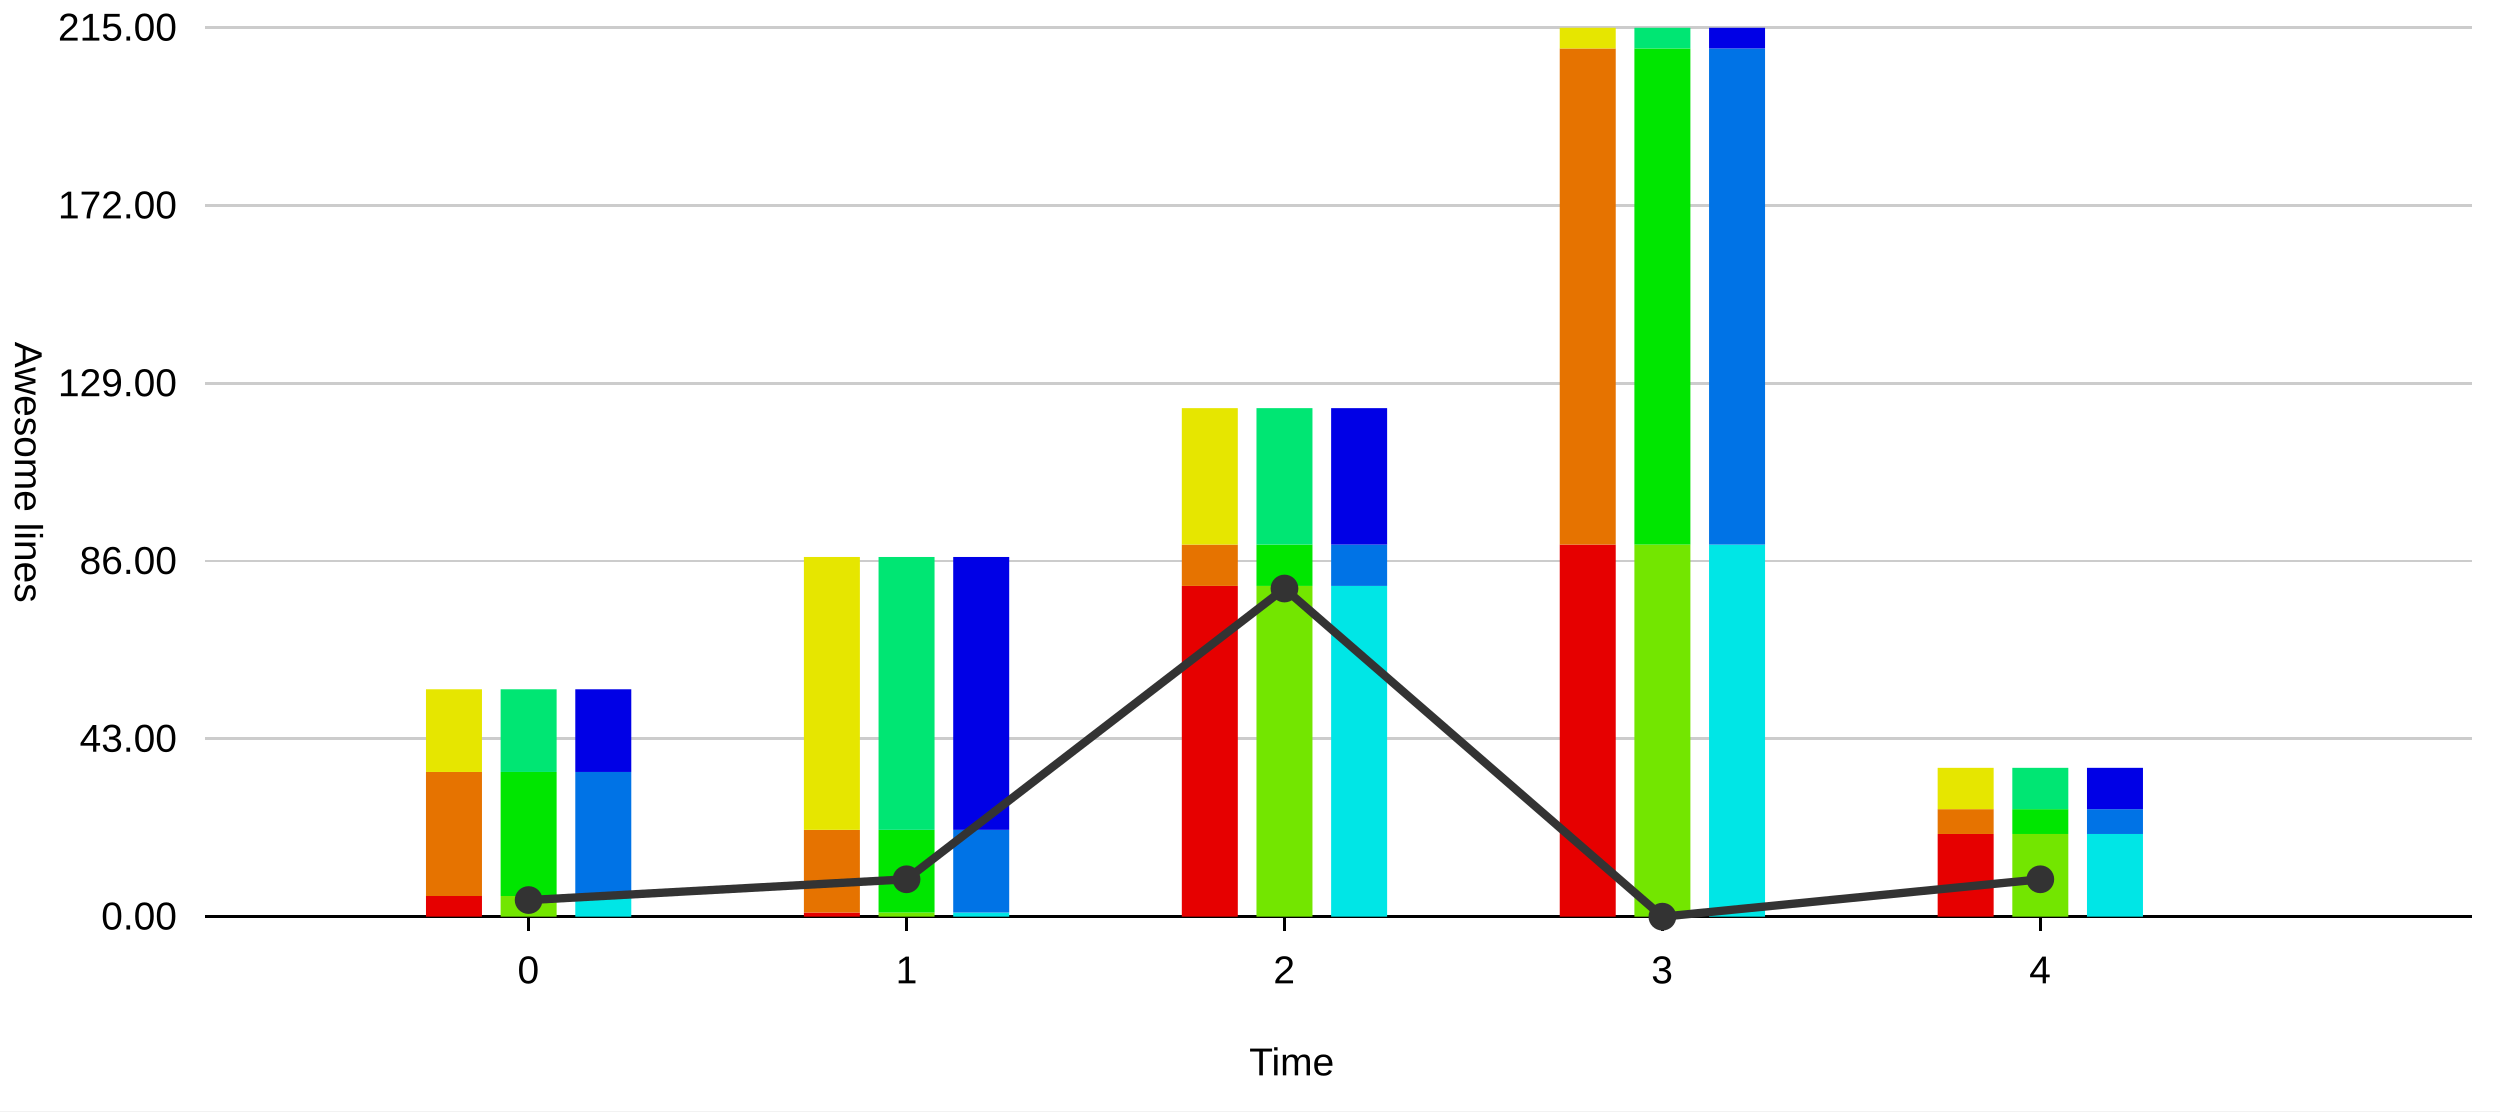
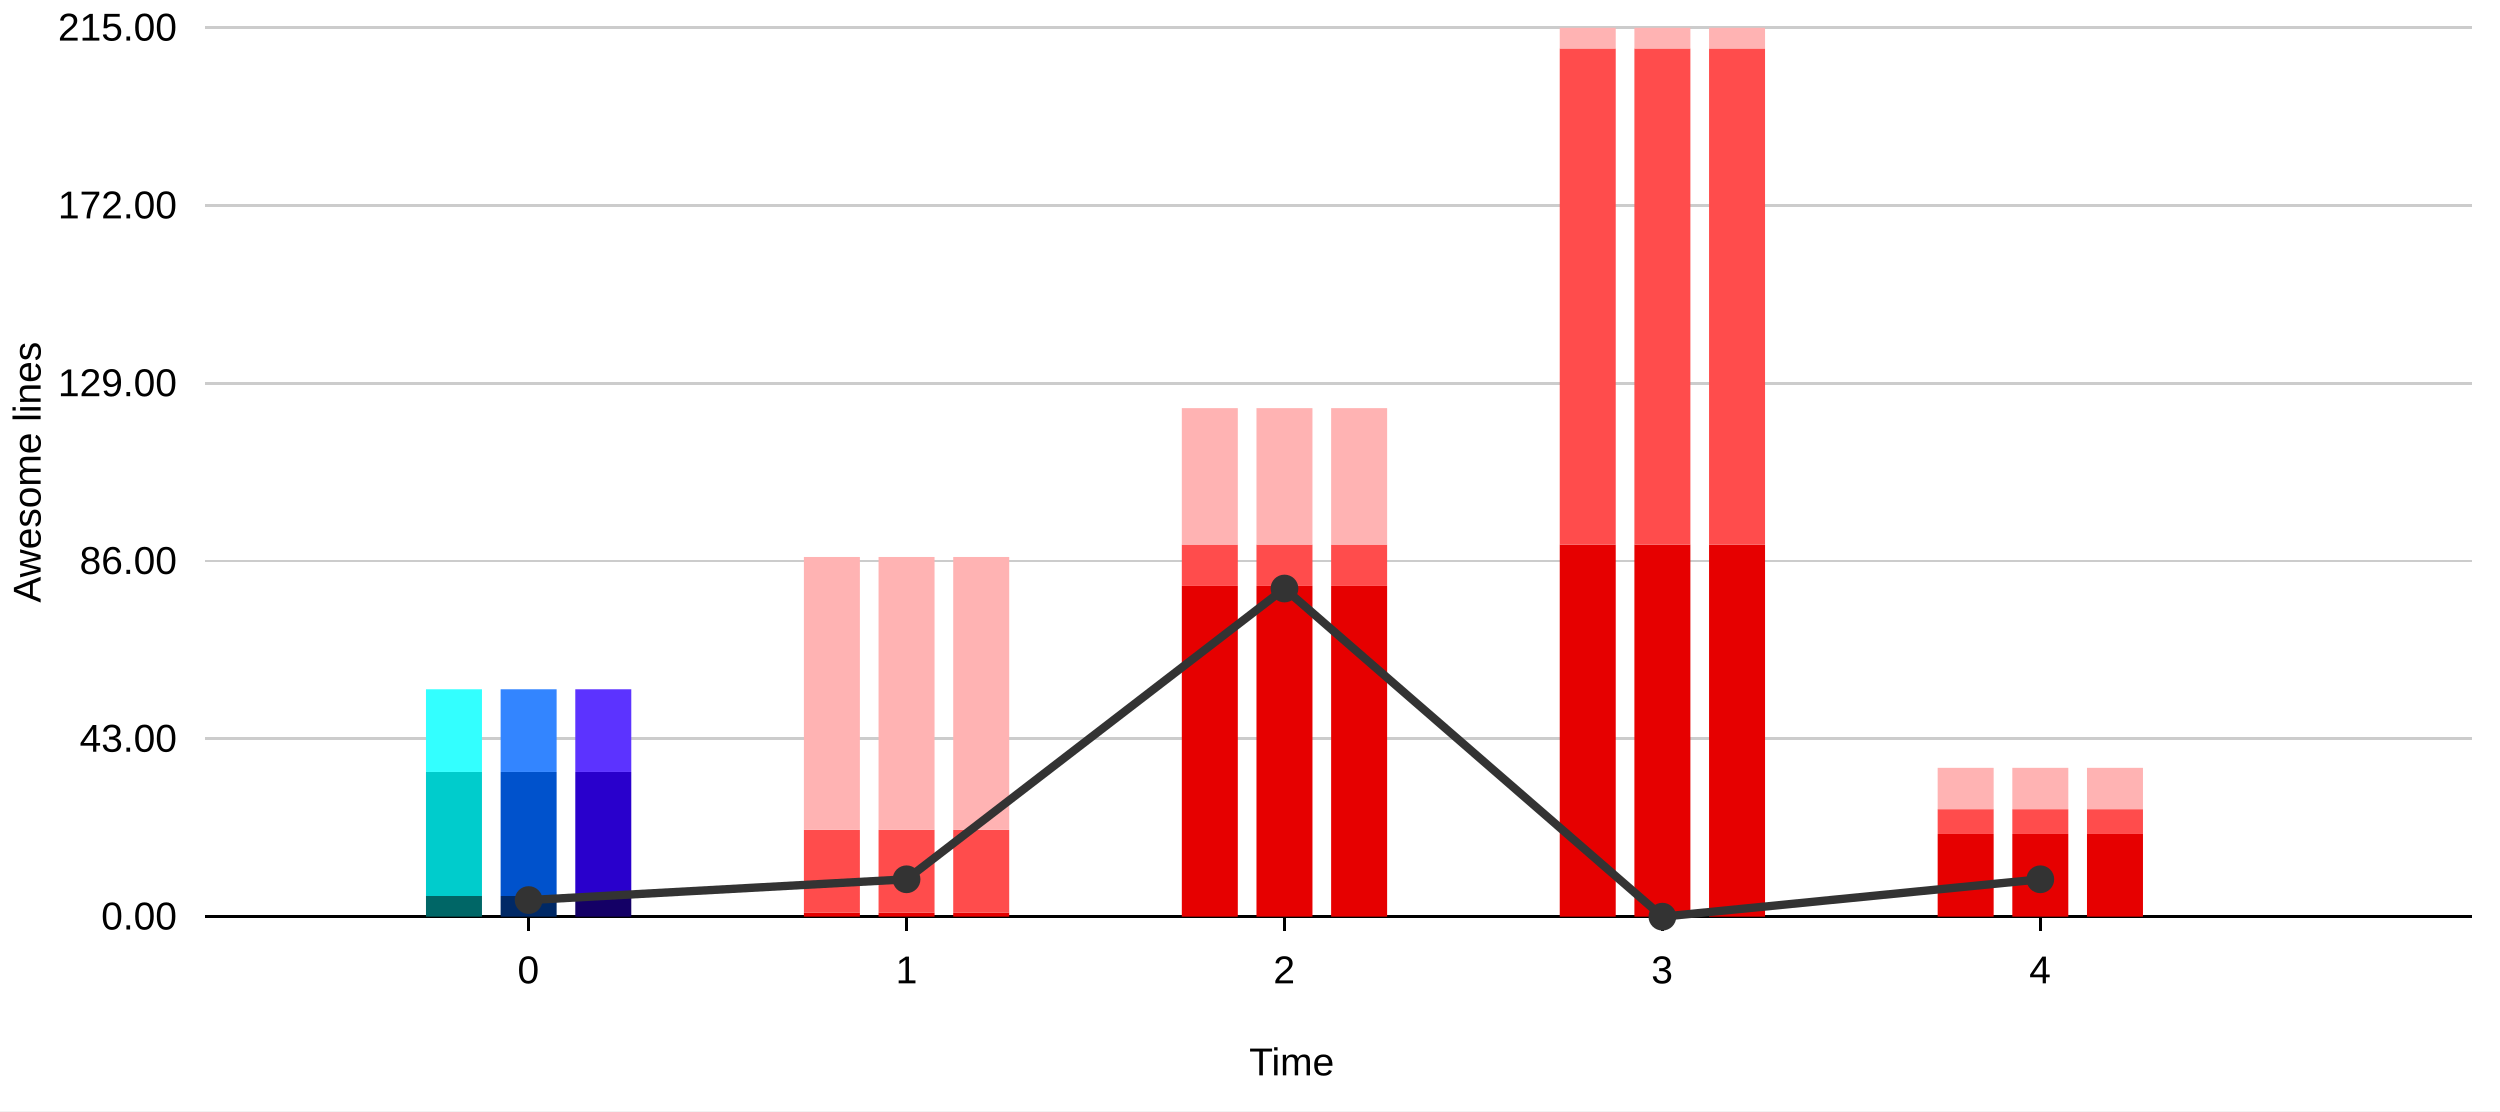
<svg xmlns="http://www.w3.org/2000/svg" id="php-charts-column-line-mixed-chart-grouped-stacked" width="900" height="400" viewBox="0 0 900 400" class="php-svg-charts">
  <g data-renderer-id="background">
    <rect data-renderer-id="rect" x="0" y="0" width="100%" height="100%" fill="white" />
  </g>
  <g data-renderer-id="grid">
    <line data-renderer-id="line" x1="73.69" y1="330" x2="890" y2="330" stroke="#ccc" stroke-width="1" shape-rendering="crispEdges" />
    <line data-renderer-id="line" x1="73.69" y1="266" x2="890" y2="266" stroke="#ccc" stroke-width="1" shape-rendering="crispEdges" />
    <line data-renderer-id="line" x1="73.69" y1="202" x2="890" y2="202" stroke="#ccc" stroke-width="1" shape-rendering="crispEdges" />
    <line data-renderer-id="line" x1="73.69" y1="138" x2="890" y2="138" stroke="#ccc" stroke-width="1" shape-rendering="crispEdges" />
    <line data-renderer-id="line" x1="73.69" y1="74" x2="890" y2="74" stroke="#ccc" stroke-width="1" shape-rendering="crispEdges" />
    <line data-renderer-id="line" x1="73.69" y1="10" x2="890" y2="10" stroke="#ccc" stroke-width="1" shape-rendering="crispEdges" />
  </g>
  <g data-renderer-id="lianco-lianco">
    <g data-renderer-id="axis">
      <g data-renderer-id="xaxis">
        <g data-renderer-id="textrect">
          <text x="449.715" y="387.125" text-rendering="optimizeLegibility" dominant-baseline="alphabetic" alignment-baseline="auto" fill="black" font-family="arial" font-size="14">Time</text>
        </g>
        <line data-renderer-id="line" x1="190.306" y1="330" x2="190.306" y2="335" fill="black" stroke="black" stroke-width="1" shape-rendering="crispEdges" />
        <g data-renderer-id="textrect">
          <text x="186.306" y="354" text-rendering="optimizeLegibility" dominant-baseline="alphabetic" alignment-baseline="auto" fill="black" font-family="arial" font-size="14">0</text>
        </g>
        <line data-renderer-id="line" x1="326.357" y1="330" x2="326.357" y2="335" fill="black" stroke="black" stroke-width="1" shape-rendering="crispEdges" />
        <g data-renderer-id="textrect">
          <text x="322.457" y="354" text-rendering="optimizeLegibility" dominant-baseline="alphabetic" alignment-baseline="auto" fill="black" font-family="arial" font-size="14">1</text>
        </g>
        <line data-renderer-id="line" x1="462.409" y1="330" x2="462.409" y2="335" fill="black" stroke="black" stroke-width="1" shape-rendering="crispEdges" />
        <g data-renderer-id="textrect">
          <text x="458.409" y="354" text-rendering="optimizeLegibility" dominant-baseline="alphabetic" alignment-baseline="auto" fill="black" font-family="arial" font-size="14">2</text>
        </g>
        <line data-renderer-id="line" x1="598.461" y1="330" x2="598.461" y2="335" fill="black" stroke="black" stroke-width="1" shape-rendering="crispEdges" />
        <g data-renderer-id="textrect">
          <text x="594.461" y="354" text-rendering="optimizeLegibility" dominant-baseline="alphabetic" alignment-baseline="auto" fill="black" font-family="arial" font-size="14">3</text>
        </g>
        <line data-renderer-id="line" x1="734.512" y1="330" x2="734.512" y2="335" fill="black" stroke="black" stroke-width="1" shape-rendering="crispEdges" />
        <g data-renderer-id="textrect">
          <text x="730.512" y="354" text-rendering="optimizeLegibility" dominant-baseline="alphabetic" alignment-baseline="auto" fill="black" font-family="arial" font-size="14">4</text>
        </g>
        <line data-renderer-id="line" x1="73.69" y1="330" x2="890" y2="330" fill="black" stroke="black" stroke-width="1" shape-rendering="crispEdges" />
      </g>
      <g data-renderer-id="yaxis">
        <g data-renderer-id="textrect">
          <text text-anchor="end" x="63.69" y="334.625" text-rendering="optimizeLegibility" dominant-baseline="alphabetic" alignment-baseline="auto" fill="black" font-family="arial" font-size="14">0.00</text>
        </g>
        <g data-renderer-id="textrect">
          <text text-anchor="end" x="63.69" y="270.625" text-rendering="optimizeLegibility" dominant-baseline="alphabetic" alignment-baseline="auto" fill="black" font-family="arial" font-size="14">43.00</text>
        </g>
        <g data-renderer-id="textrect">
          <text text-anchor="end" x="63.69" y="206.625" text-rendering="optimizeLegibility" dominant-baseline="alphabetic" alignment-baseline="auto" fill="black" font-family="arial" font-size="14">86.00</text>
        </g>
        <g data-renderer-id="textrect">
          <text text-anchor="end" x="63.69" y="142.625" text-rendering="optimizeLegibility" dominant-baseline="alphabetic" alignment-baseline="auto" fill="black" font-family="arial" font-size="14">129.00</text>
        </g>
        <g data-renderer-id="textrect">
          <text text-anchor="end" x="63.69" y="78.625" text-rendering="optimizeLegibility" dominant-baseline="alphabetic" alignment-baseline="auto" fill="black" font-family="arial" font-size="14">172.00</text>
        </g>
        <g data-renderer-id="textrect">
          <text text-anchor="end" x="63.69" y="14.625" text-rendering="optimizeLegibility" dominant-baseline="alphabetic" alignment-baseline="auto" fill="black" font-family="arial" font-size="14">215.00</text>
        </g>
-         <g transform="rotate(90, 10, 170)" data-renderer-id="textrect">
+         <g transform="rotate(-90, 10, 170)" data-renderer-id="textrect">
          <text text-anchor="middle" x="10" y="174.625" text-rendering="optimizeLegibility" dominant-baseline="alphabetic" alignment-baseline="auto" fill="black" font-family="arial" font-size="14">Awesome lines</text>
        </g>
      </g>
    </g>
    <g data-renderer-id="series">
      <g data-renderer-id="series-data">
        <line data-renderer-id="line" x1="73.69" y1="330" x2="890" y2="330" stroke="black" stroke-width="1" shape-rendering="crispEdges" />
-         <rect data-renderer-id="rect" x="153.35" y="322.558" width="20.158" height="7.442" rx="0" fill="hsl(0, 100%, 45%)" />
-         <rect data-renderer-id="rect" x="153.35" y="277.907" width="20.158" height="44.651" rx="0" fill="hsl(30, 100%, 45%)" />
-         <rect data-renderer-id="rect" x="153.35" y="248.14" width="20.158" height="29.767" rx="0" fill="hsl(60, 100%, 45%)" />
-         <rect data-renderer-id="rect" x="180.227" y="322.558" width="20.158" height="7.442" rx="0" fill="hsl(90, 100%, 45%)" />
-         <rect data-renderer-id="rect" x="180.227" y="277.907" width="20.158" height="44.651" rx="0" fill="hsl(120, 100%, 45%)" />
-         <rect data-renderer-id="rect" x="180.227" y="248.14" width="20.158" height="29.767" rx="0" fill="hsl(150, 100%, 45%)" />
-         <rect data-renderer-id="rect" x="207.104" y="322.558" width="20.158" height="7.442" rx="0" fill="hsl(180, 100%, 45%)" />
-         <rect data-renderer-id="rect" x="207.104" y="277.907" width="20.158" height="44.651" rx="0" fill="hsl(210, 100%, 45%)" />
-         <rect data-renderer-id="rect" x="207.104" y="248.14" width="20.158" height="29.767" rx="0" fill="hsl(240, 100%, 45%)" />
+         <rect data-renderer-id="rect" x="153.35" y="322.558" width="20.158" height="7.442" rx="0" fill="hsl(180, 100%, 20%)" />
+         <rect data-renderer-id="rect" x="153.35" y="277.907" width="20.158" height="44.651" rx="0" fill="hsl(180, 100%, 40%)" />
+         <rect data-renderer-id="rect" x="153.35" y="248.14" width="20.158" height="29.767" rx="0" fill="hsl(180, 100%, 60%)" />
+         <rect data-renderer-id="rect" x="180.227" y="322.558" width="20.158" height="7.442" rx="0" fill="hsl(216, 100%, 20%)" />
+         <rect data-renderer-id="rect" x="180.227" y="277.907" width="20.158" height="44.651" rx="0" fill="hsl(216, 100%, 40%)" />
+         <rect data-renderer-id="rect" x="180.227" y="248.14" width="20.158" height="29.767" rx="0" fill="hsl(216, 100%, 60%)" />
+         <rect data-renderer-id="rect" x="207.104" y="322.558" width="20.158" height="7.442" rx="0" fill="hsl(252, 100%, 20%)" />
+         <rect data-renderer-id="rect" x="207.104" y="277.907" width="20.158" height="44.651" rx="0" fill="hsl(252, 100%, 40%)" />
+         <rect data-renderer-id="rect" x="207.104" y="248.14" width="20.158" height="29.767" rx="0" fill="hsl(252, 100%, 60%)" />
        <rect data-renderer-id="rect" x="289.402" y="328.512" width="20.158" height="1.488" rx="0" fill="hsl(0, 100%, 45%)" />
-         <rect data-renderer-id="rect" x="289.402" y="298.744" width="20.158" height="29.767" rx="0" fill="hsl(30, 100%, 45%)" />
-         <rect data-renderer-id="rect" x="289.402" y="200.512" width="20.158" height="98.233" rx="0" fill="hsl(60, 100%, 45%)" />
-         <rect data-renderer-id="rect" x="316.279" y="328.512" width="20.158" height="1.488" rx="0" fill="hsl(90, 100%, 45%)" />
-         <rect data-renderer-id="rect" x="316.279" y="298.744" width="20.158" height="29.767" rx="0" fill="hsl(120, 100%, 45%)" />
-         <rect data-renderer-id="rect" x="316.279" y="200.512" width="20.158" height="98.233" rx="0" fill="hsl(150, 100%, 45%)" />
-         <rect data-renderer-id="rect" x="343.156" y="328.512" width="20.158" height="1.488" rx="0" fill="hsl(180, 100%, 45%)" />
-         <rect data-renderer-id="rect" x="343.156" y="298.744" width="20.158" height="29.767" rx="0" fill="hsl(210, 100%, 45%)" />
-         <rect data-renderer-id="rect" x="343.156" y="200.512" width="20.158" height="98.233" rx="0" fill="hsl(240, 100%, 45%)" />
+         <rect data-renderer-id="rect" x="289.402" y="298.744" width="20.158" height="29.767" rx="0" fill="hsl(0, 100%, 65%)" />
+         <rect data-renderer-id="rect" x="289.402" y="200.512" width="20.158" height="98.233" rx="0" fill="hsl(0, 100%, 85%)" />
+         <rect data-renderer-id="rect" x="316.279" y="328.512" width="20.158" height="1.488" rx="0" fill="hsl(0, 100%, 45%)" />
+         <rect data-renderer-id="rect" x="316.279" y="298.744" width="20.158" height="29.767" rx="0" fill="hsl(0, 100%, 65%)" />
+         <rect data-renderer-id="rect" x="316.279" y="200.512" width="20.158" height="98.233" rx="0" fill="hsl(0, 100%, 85%)" />
+         <rect data-renderer-id="rect" x="343.156" y="328.512" width="20.158" height="1.488" rx="0" fill="hsl(0, 100%, 45%)" />
+         <rect data-renderer-id="rect" x="343.156" y="298.744" width="20.158" height="29.767" rx="0" fill="hsl(0, 100%, 65%)" />
+         <rect data-renderer-id="rect" x="343.156" y="200.512" width="20.158" height="98.233" rx="0" fill="hsl(0, 100%, 85%)" />
        <rect data-renderer-id="rect" x="425.453" y="210.93" width="20.158" height="119.07" rx="0" fill="hsl(0, 100%, 45%)" />
-         <rect data-renderer-id="rect" x="425.453" y="196.047" width="20.158" height="14.884" rx="0" fill="hsl(30, 100%, 45%)" />
-         <rect data-renderer-id="rect" x="425.453" y="146.93" width="20.158" height="49.116" rx="0" fill="hsl(60, 100%, 45%)" />
-         <rect data-renderer-id="rect" x="452.33" y="210.93" width="20.158" height="119.07" rx="0" fill="hsl(90, 100%, 45%)" />
-         <rect data-renderer-id="rect" x="452.33" y="196.047" width="20.158" height="14.884" rx="0" fill="hsl(120, 100%, 45%)" />
-         <rect data-renderer-id="rect" x="452.33" y="146.93" width="20.158" height="49.116" rx="0" fill="hsl(150, 100%, 45%)" />
-         <rect data-renderer-id="rect" x="479.207" y="210.93" width="20.158" height="119.07" rx="0" fill="hsl(180, 100%, 45%)" />
-         <rect data-renderer-id="rect" x="479.207" y="196.047" width="20.158" height="14.884" rx="0" fill="hsl(210, 100%, 45%)" />
-         <rect data-renderer-id="rect" x="479.207" y="146.93" width="20.158" height="49.116" rx="0" fill="hsl(240, 100%, 45%)" />
+         <rect data-renderer-id="rect" x="425.453" y="196.047" width="20.158" height="14.884" rx="0" fill="hsl(0, 100%, 65%)" />
+         <rect data-renderer-id="rect" x="425.453" y="146.93" width="20.158" height="49.116" rx="0" fill="hsl(0, 100%, 85%)" />
+         <rect data-renderer-id="rect" x="452.33" y="210.93" width="20.158" height="119.07" rx="0" fill="hsl(0, 100%, 45%)" />
+         <rect data-renderer-id="rect" x="452.33" y="196.047" width="20.158" height="14.884" rx="0" fill="hsl(0, 100%, 65%)" />
+         <rect data-renderer-id="rect" x="452.33" y="146.93" width="20.158" height="49.116" rx="0" fill="hsl(0, 100%, 85%)" />
+         <rect data-renderer-id="rect" x="479.207" y="210.93" width="20.158" height="119.07" rx="0" fill="hsl(0, 100%, 45%)" />
+         <rect data-renderer-id="rect" x="479.207" y="196.047" width="20.158" height="14.884" rx="0" fill="hsl(0, 100%, 65%)" />
+         <rect data-renderer-id="rect" x="479.207" y="146.93" width="20.158" height="49.116" rx="0" fill="hsl(0, 100%, 85%)" />
        <rect data-renderer-id="rect" x="561.505" y="196.047" width="20.158" height="133.953" rx="0" fill="hsl(0, 100%, 45%)" />
-         <rect data-renderer-id="rect" x="561.505" y="17.442" width="20.158" height="178.605" rx="0" fill="hsl(30, 100%, 45%)" />
-         <rect data-renderer-id="rect" x="561.505" y="10" width="20.158" height="7.442" rx="0" fill="hsl(60, 100%, 45%)" />
-         <rect data-renderer-id="rect" x="588.382" y="196.047" width="20.158" height="133.953" rx="0" fill="hsl(90, 100%, 45%)" />
-         <rect data-renderer-id="rect" x="588.382" y="17.442" width="20.158" height="178.605" rx="0" fill="hsl(120, 100%, 45%)" />
-         <rect data-renderer-id="rect" x="588.382" y="10" width="20.158" height="7.442" rx="0" fill="hsl(150, 100%, 45%)" />
-         <rect data-renderer-id="rect" x="615.259" y="196.047" width="20.158" height="133.953" rx="0" fill="hsl(180, 100%, 45%)" />
-         <rect data-renderer-id="rect" x="615.259" y="17.442" width="20.158" height="178.605" rx="0" fill="hsl(210, 100%, 45%)" />
-         <rect data-renderer-id="rect" x="615.259" y="10" width="20.158" height="7.442" rx="0" fill="hsl(240, 100%, 45%)" />
+         <rect data-renderer-id="rect" x="561.505" y="17.442" width="20.158" height="178.605" rx="0" fill="hsl(0, 100%, 65%)" />
+         <rect data-renderer-id="rect" x="561.505" y="10" width="20.158" height="7.442" rx="0" fill="hsl(0, 100%, 85%)" />
+         <rect data-renderer-id="rect" x="588.382" y="196.047" width="20.158" height="133.953" rx="0" fill="hsl(0, 100%, 45%)" />
+         <rect data-renderer-id="rect" x="588.382" y="17.442" width="20.158" height="178.605" rx="0" fill="hsl(0, 100%, 65%)" />
+         <rect data-renderer-id="rect" x="588.382" y="10" width="20.158" height="7.442" rx="0" fill="hsl(0, 100%, 85%)" />
+         <rect data-renderer-id="rect" x="615.259" y="196.047" width="20.158" height="133.953" rx="0" fill="hsl(0, 100%, 45%)" />
+         <rect data-renderer-id="rect" x="615.259" y="17.442" width="20.158" height="178.605" rx="0" fill="hsl(0, 100%, 65%)" />
+         <rect data-renderer-id="rect" x="615.259" y="10" width="20.158" height="7.442" rx="0" fill="hsl(0, 100%, 85%)" />
        <rect data-renderer-id="rect" x="697.557" y="300.233" width="20.158" height="29.767" rx="0" fill="hsl(0, 100%, 45%)" />
-         <rect data-renderer-id="rect" x="697.557" y="291.302" width="20.158" height="8.93" rx="0" fill="hsl(30, 100%, 45%)" />
-         <rect data-renderer-id="rect" x="697.557" y="276.419" width="20.158" height="14.884" rx="0" fill="hsl(60, 100%, 45%)" />
-         <rect data-renderer-id="rect" x="724.434" y="300.233" width="20.158" height="29.767" rx="0" fill="hsl(90, 100%, 45%)" />
-         <rect data-renderer-id="rect" x="724.434" y="291.302" width="20.158" height="8.93" rx="0" fill="hsl(120, 100%, 45%)" />
-         <rect data-renderer-id="rect" x="724.434" y="276.419" width="20.158" height="14.884" rx="0" fill="hsl(150, 100%, 45%)" />
-         <rect data-renderer-id="rect" x="751.311" y="300.233" width="20.158" height="29.767" rx="0" fill="hsl(180, 100%, 45%)" />
-         <rect data-renderer-id="rect" x="751.311" y="291.302" width="20.158" height="8.93" rx="0" fill="hsl(210, 100%, 45%)" />
-         <rect data-renderer-id="rect" x="751.311" y="276.419" width="20.158" height="14.884" rx="0" fill="hsl(240, 100%, 45%)" />
+         <rect data-renderer-id="rect" x="697.557" y="291.302" width="20.158" height="8.93" rx="0" fill="hsl(0, 100%, 65%)" />
+         <rect data-renderer-id="rect" x="697.557" y="276.419" width="20.158" height="14.884" rx="0" fill="hsl(0, 100%, 85%)" />
+         <rect data-renderer-id="rect" x="724.434" y="300.233" width="20.158" height="29.767" rx="0" fill="hsl(0, 100%, 45%)" />
+         <rect data-renderer-id="rect" x="724.434" y="291.302" width="20.158" height="8.93" rx="0" fill="hsl(0, 100%, 65%)" />
+         <rect data-renderer-id="rect" x="724.434" y="276.419" width="20.158" height="14.884" rx="0" fill="hsl(0, 100%, 85%)" />
+         <rect data-renderer-id="rect" x="751.311" y="300.233" width="20.158" height="29.767" rx="0" fill="hsl(0, 100%, 45%)" />
+         <rect data-renderer-id="rect" x="751.311" y="291.302" width="20.158" height="8.93" rx="0" fill="hsl(0, 100%, 65%)" />
+         <rect data-renderer-id="rect" x="751.311" y="276.419" width="20.158" height="14.884" rx="0" fill="hsl(0, 100%, 85%)" />
      </g>
      <g data-renderer-id="series-data2">
        <path data-renderer-id="path" stroke="black" stroke-width="1" />
        <path data-renderer-id="path" d="M 190.306,324.019 L 326.357,316.542 L 462.409,211.869 L 598.461,330 L 734.512,316.542 " fill="none" stroke="#333" stroke-width="3" />
        <circle data-value-x-label="0" data-value-x="0" data-value-y="5" data-value-y-label="5.00" data-renderer-id="circle" cx="190.306" cy="324.019" r="5" fill="#333" />
        <circle data-value-x-label="1" data-value-x="1" data-value-y="10" data-value-y-label="10.00" data-renderer-id="circle" cx="326.357" cy="316.542" r="5" fill="#333" />
        <circle data-value-x-label="2" data-value-x="2" data-value-y="80" data-value-y-label="80.00" data-renderer-id="circle" cx="462.409" cy="211.869" r="5" fill="#333" />
        <circle data-value-x-label="3" data-value-x="3" data-value-y="1" data-value-y-label="1.00" data-renderer-id="circle" cx="598.461" cy="330" r="5" fill="#333" />
        <circle data-value-x-label="4" data-value-x="4" data-value-y="10" data-value-y-label="10.00" data-renderer-id="circle" cx="734.512" cy="316.542" r="5" fill="#333" />
      </g>
    </g>
    <g data-renderer-id="labels" />
  </g>
</svg>
